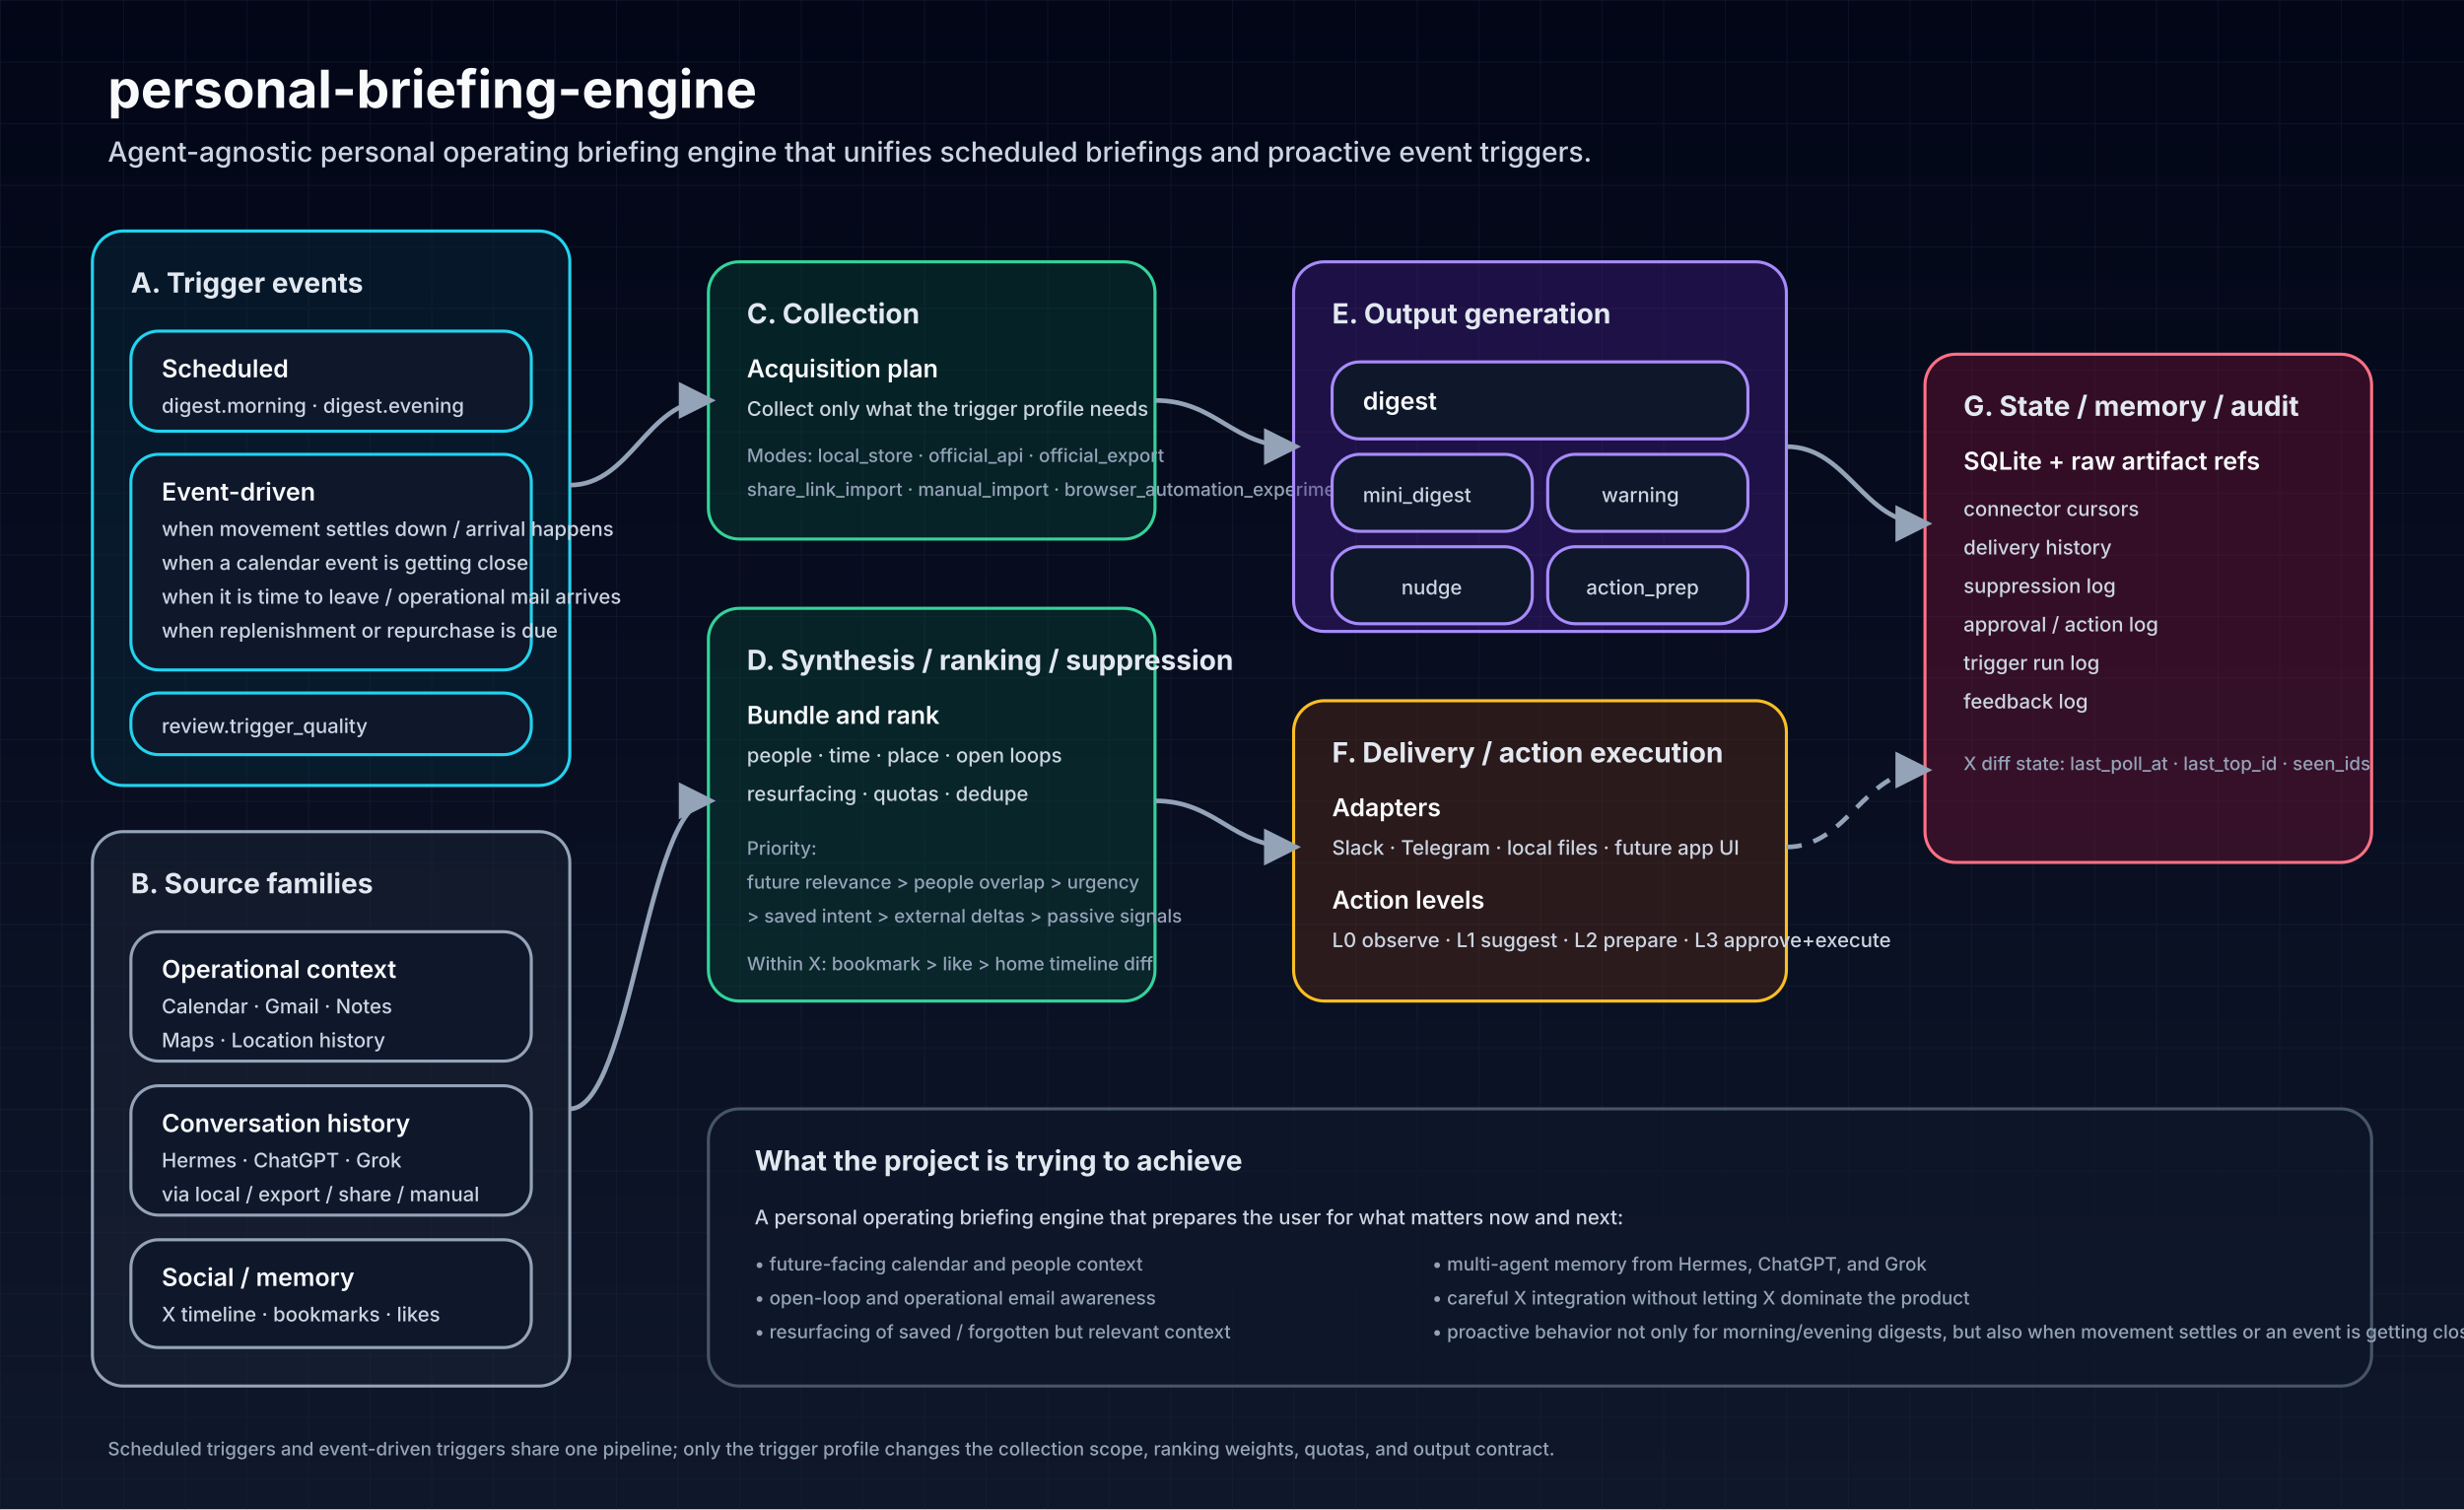
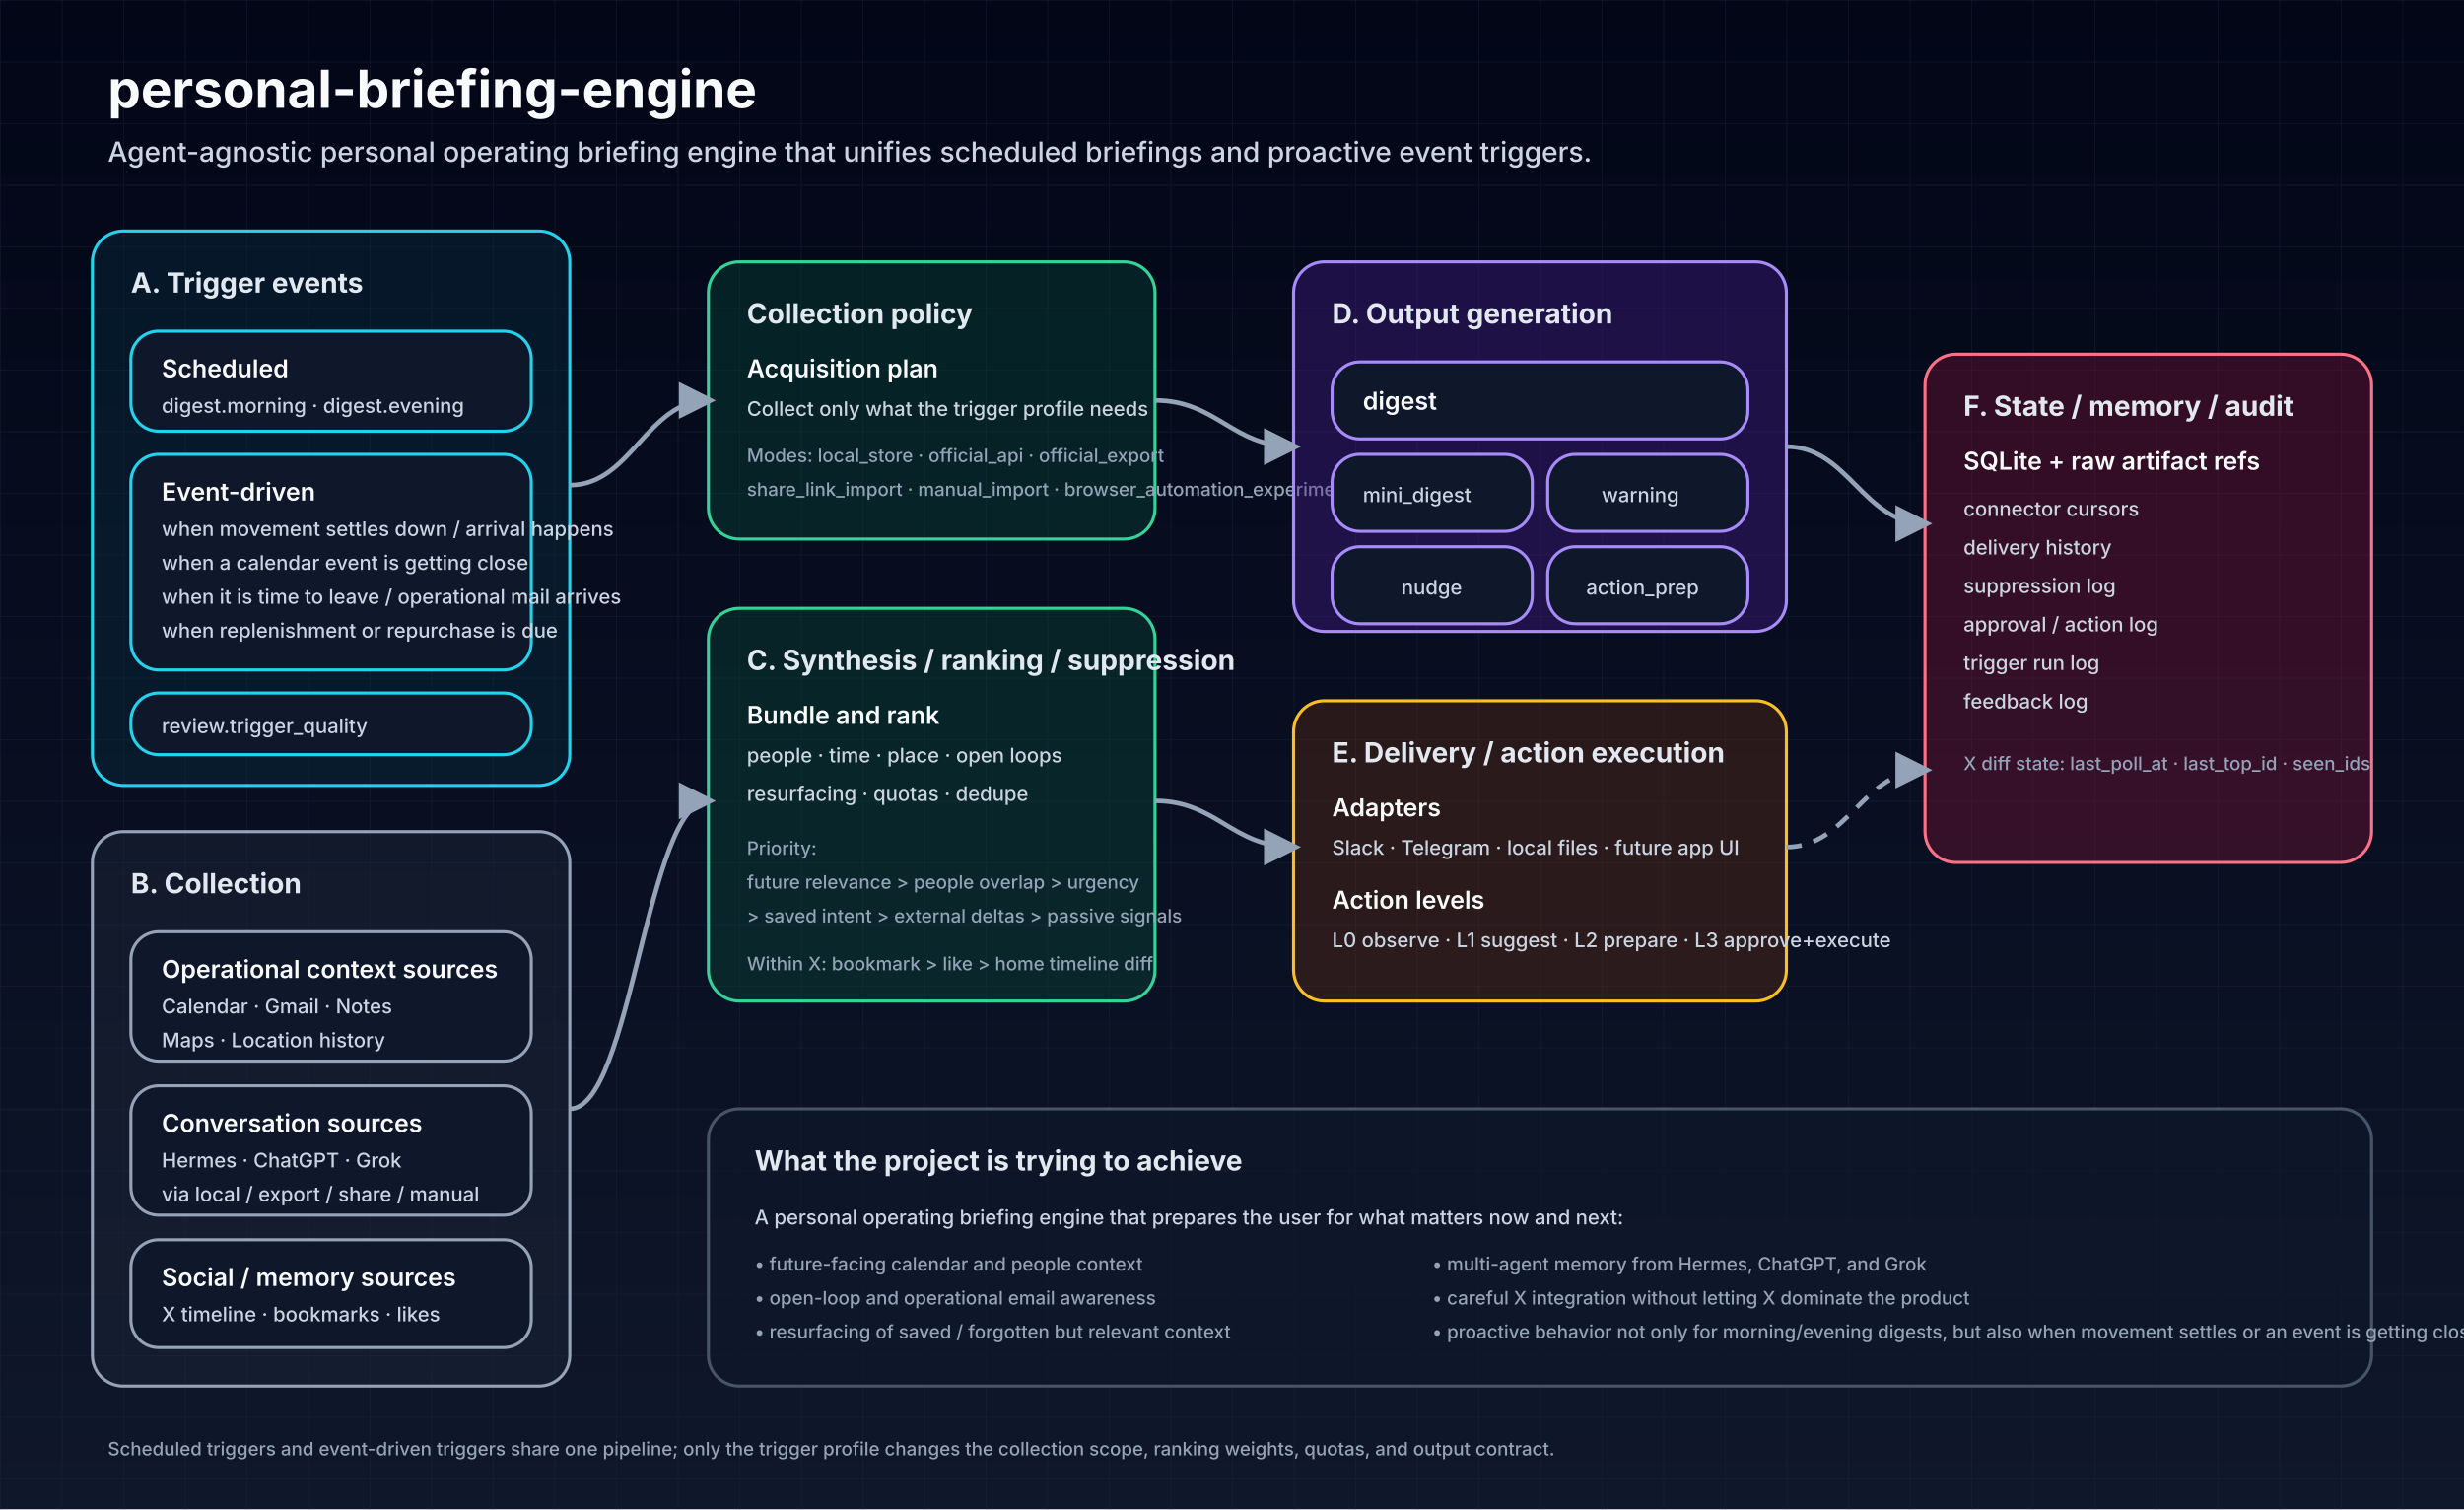
<svg xmlns="http://www.w3.org/2000/svg" width="1600" height="980" viewBox="0 0 1600 980" role="img" aria-labelledby="title desc">
  <defs>
    <linearGradient id="bg" x1="0" y1="0" x2="0" y2="1">
      <stop offset="0%" stop-color="#020617" />
      <stop offset="100%" stop-color="#0f172a" />
    </linearGradient>
    <pattern id="grid" width="40" height="40" patternUnits="userSpaceOnUse">
      <path d="M 40 0 L 0 0 0 40" fill="none" stroke="#1e293b" stroke-width="1" />
    </pattern>
    <marker id="arrow" viewBox="0 0 10 10" refX="8" refY="5" markerWidth="8" markerHeight="8" orient="auto-start-reverse">
      <path d="M 0 0 L 10 5 L 0 10 z" fill="#94a3b8" />
    </marker>
    <style>
      .title { font: 700 34px 'Inter', 'Segoe UI', Arial, sans-serif; fill: #f8fafc; }
      .subtitle { font: 500 18px 'Inter', 'Segoe UI', Arial, sans-serif; fill: #cbd5e1; }
      .section { font: 700 18px 'Inter', 'Segoe UI', Arial, sans-serif; fill: #e2e8f0; }
      .label { font: 600 16px 'Inter', 'Segoe UI', Arial, sans-serif; fill: #f8fafc; }
      .small { font: 500 13px 'Inter', 'Segoe UI', Arial, sans-serif; fill: #cbd5e1; }
      .tiny { font: 500 12px 'Inter', 'Segoe UI', Arial, sans-serif; fill: #94a3b8; }
      .box { rx: 20; stroke-width: 2; }
      .card { rx: 18; stroke-width: 2; }
      .arrow { stroke: #94a3b8; stroke-width: 3; fill: none; marker-end: url(#arrow); }
      .dashed { stroke-dasharray: 10 8; }
    </style>
  </defs>
  <rect width="1600" height="980" fill="url(#bg)" />
  <rect width="1600" height="980" fill="url(#grid)" opacity="0.45" />
  <text x="70" y="70" class="title">personal-briefing-engine</text>
  <text x="70" y="105" class="subtitle">Agent-agnostic personal operating briefing engine that unifies scheduled briefings and proactive event triggers.</text>
  <rect x="60" y="150" width="310" height="360" class="box" fill="rgba(8,51,68,0.35)" stroke="#22d3ee" />
  <text x="85" y="190" class="section">A. Trigger events</text>
  <rect x="85" y="215" width="260" height="65" class="card" fill="#0f172a" stroke="#22d3ee" />
  <text x="105" y="245" class="label">Scheduled</text>
  <text x="105" y="268" class="small">digest.morning · digest.evening</text>
  <rect x="85" y="295" width="260" height="140" class="card" fill="#0f172a" stroke="#22d3ee" />
  <text x="105" y="325" class="label">Event-driven</text>
  <text x="105" y="348" class="small">when movement settles down / arrival happens</text>
  <text x="105" y="370" class="small">when a calendar event is getting close</text>
  <text x="105" y="392" class="small">when it is time to leave / operational mail arrives</text>
  <text x="105" y="414" class="small">when replenishment or repurchase is due</text>
  <rect x="85" y="450" width="260" height="40" class="card" fill="#0f172a" stroke="#22d3ee" />
  <text x="105" y="476" class="small">review.trigger_quality</text>
  <rect x="60" y="540" width="310" height="360" class="box" fill="rgba(30,41,59,0.4)" stroke="#94a3b8" />
-   <text x="85" y="580" class="section">B. Source families</text>
+   <text x="85" y="580" class="section">B. Collection</text>
  <rect x="85" y="605" width="260" height="84" class="card" fill="#0f172a" stroke="#94a3b8" />
-   <text x="105" y="635" class="label">Operational context</text>
+   <text x="105" y="635" class="label">Operational context sources</text>
  <text x="105" y="658" class="small">Calendar · Gmail · Notes</text>
  <text x="105" y="680" class="small">Maps · Location history</text>
  <rect x="85" y="705" width="260" height="84" class="card" fill="#0f172a" stroke="#94a3b8" />
-   <text x="105" y="735" class="label">Conversation history</text>
+   <text x="105" y="735" class="label">Conversation sources</text>
  <text x="105" y="758" class="small">Hermes · ChatGPT · Grok</text>
  <text x="105" y="780" class="small">via local / export / share / manual</text>
  <rect x="85" y="805" width="260" height="70" class="card" fill="#0f172a" stroke="#94a3b8" />
-   <text x="105" y="835" class="label">Social / memory</text>
+   <text x="105" y="835" class="label">Social / memory sources</text>
  <text x="105" y="858" class="small">X timeline · bookmarks · likes</text>
  <rect x="460" y="170" width="290" height="180" class="box" fill="rgba(6,78,59,0.35)" stroke="#34d399" />
-   <text x="485" y="210" class="section">C. Collection</text>
+   <text x="485" y="210" class="section">Collection policy</text>
  <text x="485" y="245" class="label">Acquisition plan</text>
  <text x="485" y="270" class="small">Collect only what the trigger profile needs</text>
  <text x="485" y="300" class="tiny">Modes: local_store · official_api · official_export</text>
  <text x="485" y="322" class="tiny">share_link_import · manual_import · browser_automation_experimental</text>
  <rect x="460" y="395" width="290" height="255" class="box" fill="rgba(6,78,59,0.35)" stroke="#34d399" />
-   <text x="485" y="435" class="section">D. Synthesis / ranking / suppression</text>
+   <text x="485" y="435" class="section">C. Synthesis / ranking / suppression</text>
  <text x="485" y="470" class="label">Bundle and rank</text>
  <text x="485" y="495" class="small">people · time · place · open loops</text>
  <text x="485" y="520" class="small">resurfacing · quotas · dedupe</text>
  <text x="485" y="555" class="tiny">Priority:</text>
  <text x="485" y="577" class="tiny">future relevance &gt; people overlap &gt; urgency</text>
  <text x="485" y="599" class="tiny">&gt; saved intent &gt; external deltas &gt; passive signals</text>
  <text x="485" y="630" class="tiny">Within X: bookmark &gt; like &gt; home timeline diff</text>
  <rect x="840" y="170" width="320" height="240" class="box" fill="rgba(76,29,149,0.35)" stroke="#a78bfa" />
-   <text x="865" y="210" class="section">E. Output generation</text>
+   <text x="865" y="210" class="section">D. Output generation</text>
  <rect x="865" y="235" width="270" height="50" class="card" fill="#0f172a" stroke="#a78bfa" />
  <text x="885" y="266" class="label">digest</text>
  <rect x="865" y="295" width="130" height="50" class="card" fill="#0f172a" stroke="#a78bfa" />
  <text x="885" y="326" class="small">mini_digest</text>
  <rect x="1005" y="295" width="130" height="50" class="card" fill="#0f172a" stroke="#a78bfa" />
  <text x="1040" y="326" class="small">warning</text>
  <rect x="865" y="355" width="130" height="50" class="card" fill="#0f172a" stroke="#a78bfa" />
  <text x="910" y="386" class="small">nudge</text>
  <rect x="1005" y="355" width="130" height="50" class="card" fill="#0f172a" stroke="#a78bfa" />
  <text x="1030" y="386" class="small">action_prep</text>
  <rect x="840" y="455" width="320" height="195" class="box" fill="rgba(120,53,15,0.30)" stroke="#fbbf24" />
-   <text x="865" y="495" class="section">F. Delivery / action execution</text>
+   <text x="865" y="495" class="section">E. Delivery / action execution</text>
  <text x="865" y="530" class="label">Adapters</text>
  <text x="865" y="555" class="small">Slack · Telegram · local files · future app UI</text>
  <text x="865" y="590" class="label">Action levels</text>
  <text x="865" y="615" class="small">L0 observe · L1 suggest · L2 prepare · L3 approve+execute</text>
  <rect x="1250" y="230" width="290" height="330" class="box" fill="rgba(136,19,55,0.35)" stroke="#fb7185" />
-   <text x="1275" y="270" class="section">G. State / memory / audit</text>
+   <text x="1275" y="270" class="section">F. State / memory / audit</text>
  <text x="1275" y="305" class="label">SQLite + raw artifact refs</text>
  <text x="1275" y="335" class="small">connector cursors</text>
  <text x="1275" y="360" class="small">delivery history</text>
  <text x="1275" y="385" class="small">suppression log</text>
  <text x="1275" y="410" class="small">approval / action log</text>
  <text x="1275" y="435" class="small">trigger run log</text>
  <text x="1275" y="460" class="small">feedback log</text>
  <text x="1275" y="500" class="tiny">X diff state: last_poll_at · last_top_id · seen_ids</text>
  <rect x="460" y="720" width="1080" height="180" class="box" fill="rgba(15,23,42,0.65)" stroke="#475569" />
  <text x="490" y="760" class="section">What the project is trying to achieve</text>
  <text x="490" y="795" class="small">A personal operating briefing engine that prepares the user for what matters now and next:</text>
  <text x="490" y="825" class="tiny">• future-facing calendar and people context</text>
  <text x="490" y="847" class="tiny">• open-loop and operational email awareness</text>
  <text x="490" y="869" class="tiny">• resurfacing of saved / forgotten but relevant context</text>
  <text x="930" y="825" class="tiny">• multi-agent memory from Hermes, ChatGPT, and Grok</text>
  <text x="930" y="847" class="tiny">• careful X integration without letting X dominate the product</text>
  <text x="930" y="869" class="tiny">• proactive behavior not only for morning/evening digests, but also when movement settles or an event is getting close</text>
  <path d="M 370 315 C 410 315, 420 260, 460 260" class="arrow" />
  <path d="M 370 720 C 410 720, 420 520, 460 520" class="arrow" />
  <path d="M 750 260 C 790 260, 800 290, 840 290" class="arrow" />
  <path d="M 750 520 C 790 520, 800 550, 840 550" class="arrow" />
  <path d="M 1160 290 C 1200 290, 1210 340, 1250 340" class="arrow" />
  <path d="M 1160 550 C 1200 550, 1210 500, 1250 500" class="arrow dashed" />
  <text x="70" y="945" class="tiny">Scheduled triggers and event-driven triggers share one pipeline; only the trigger profile changes the collection scope, ranking weights, quotas, and output contract.</text>
</svg>
